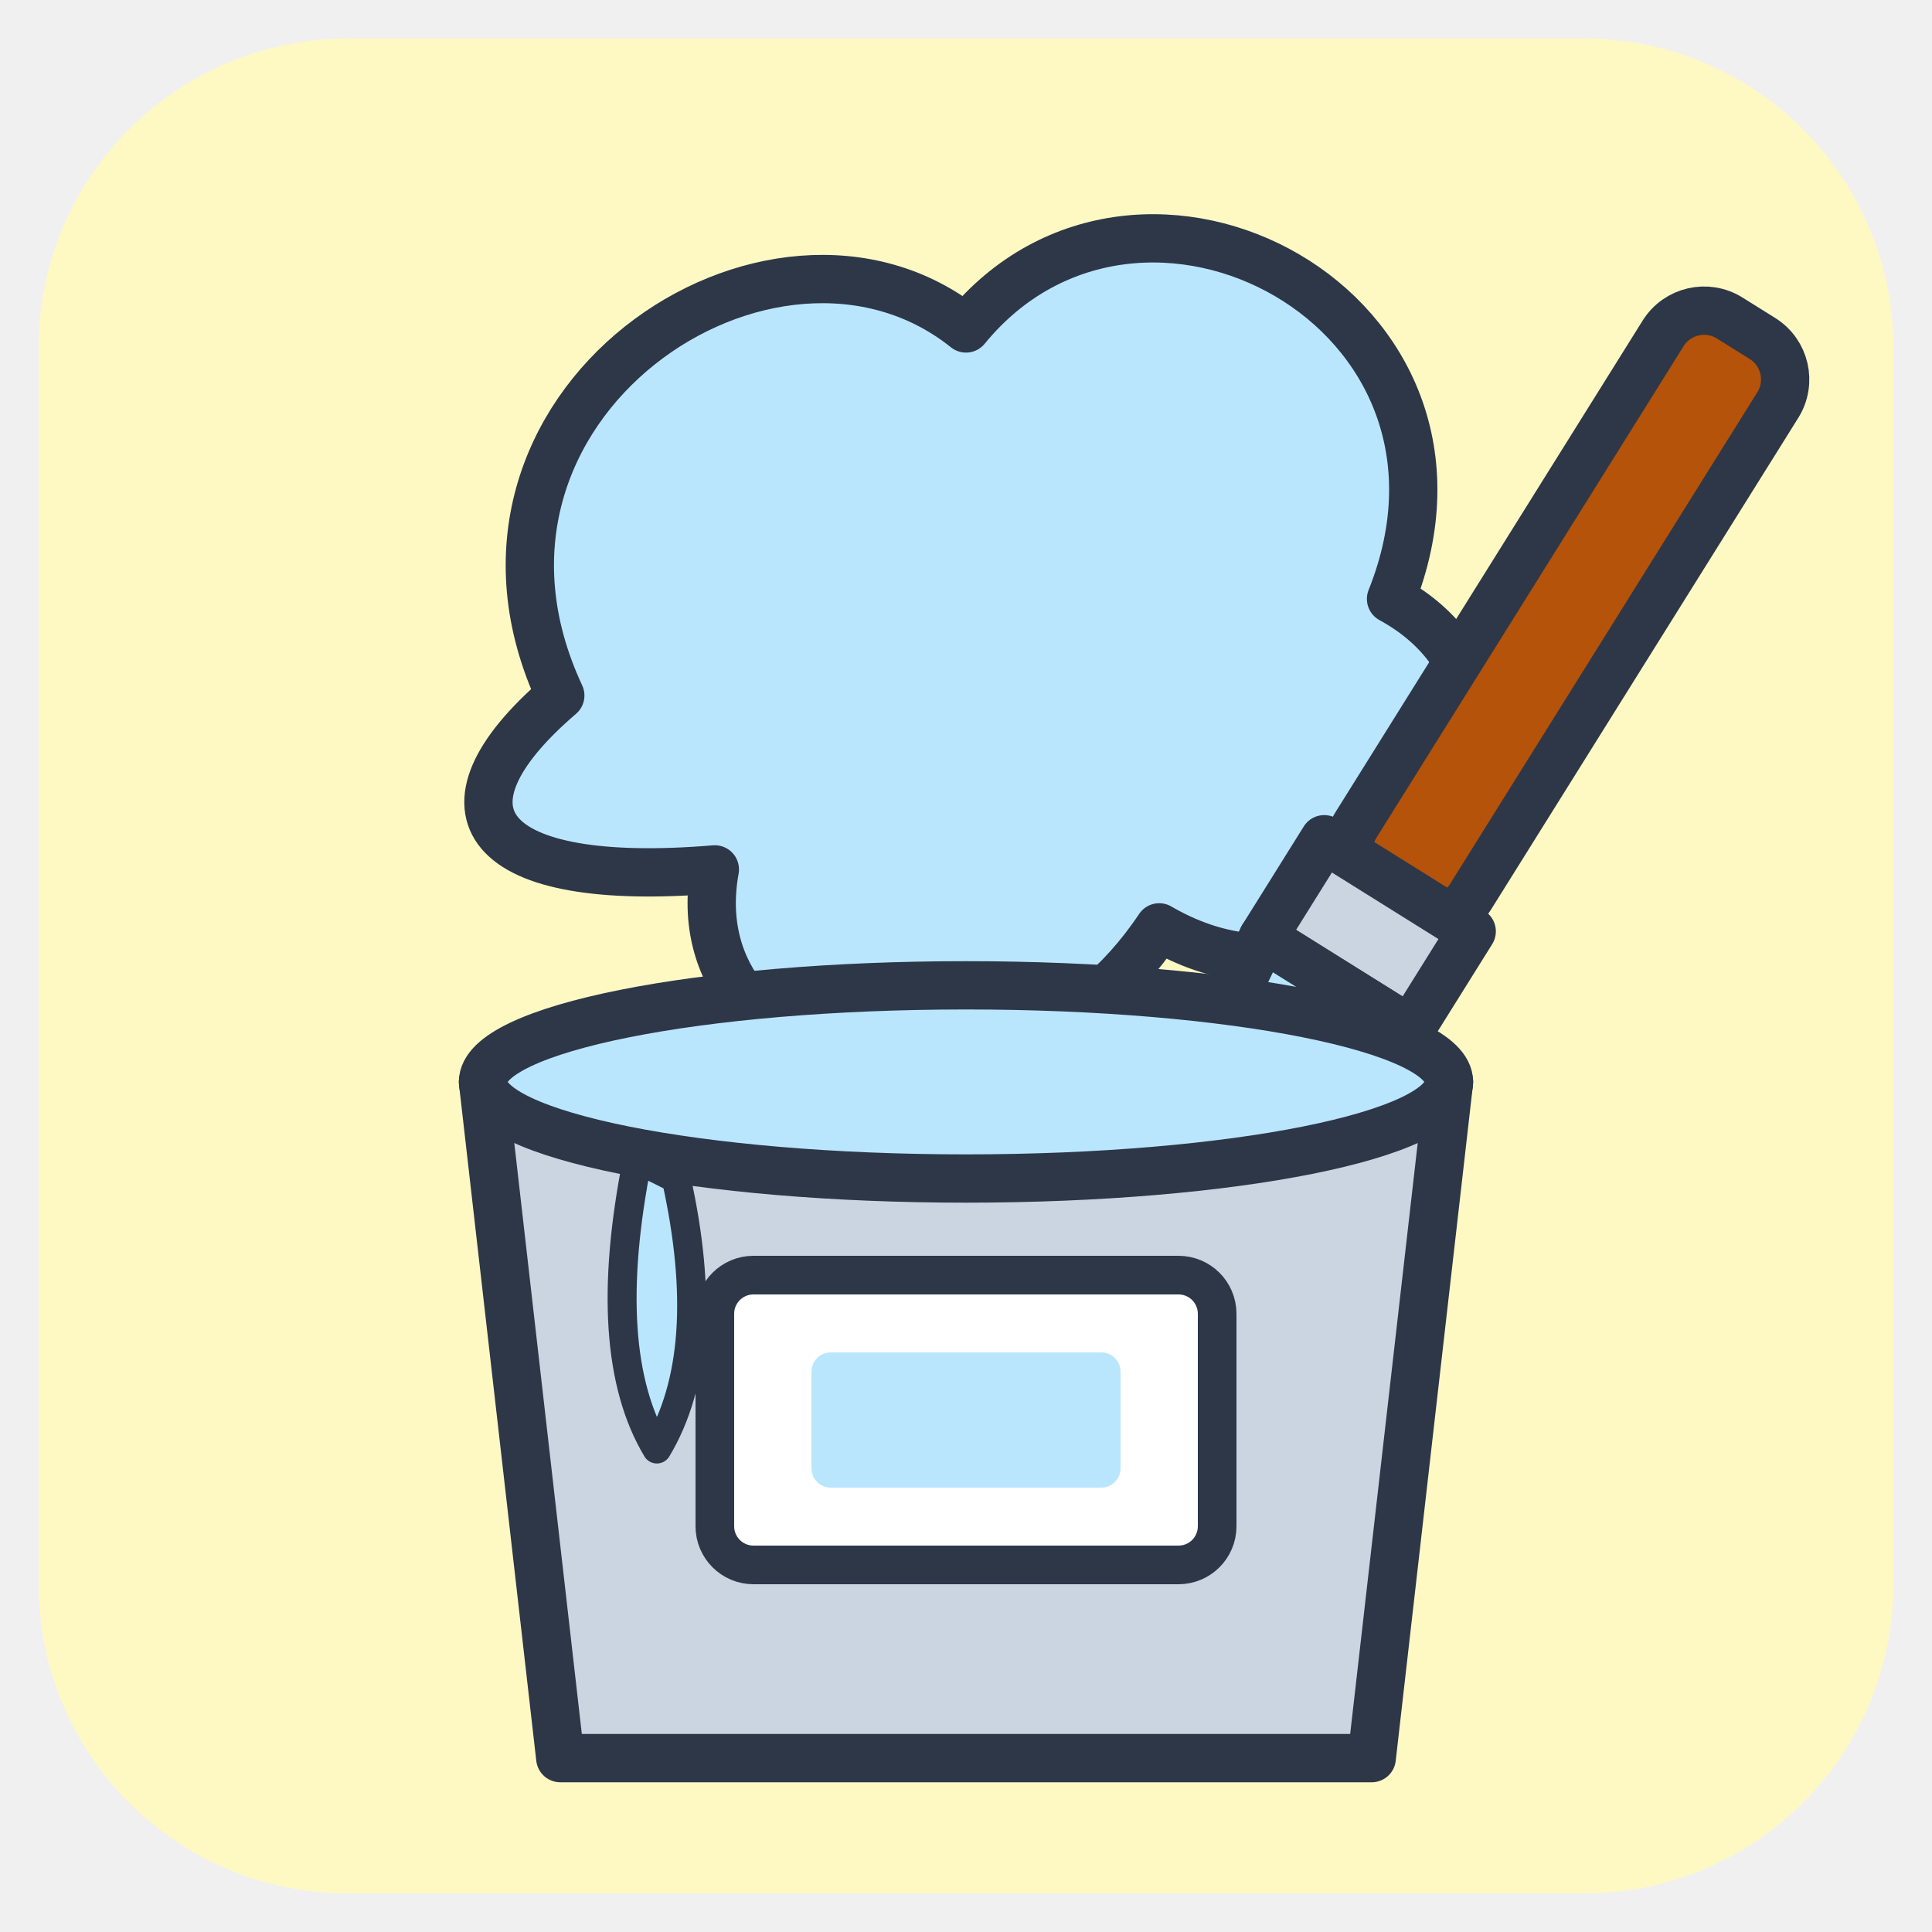
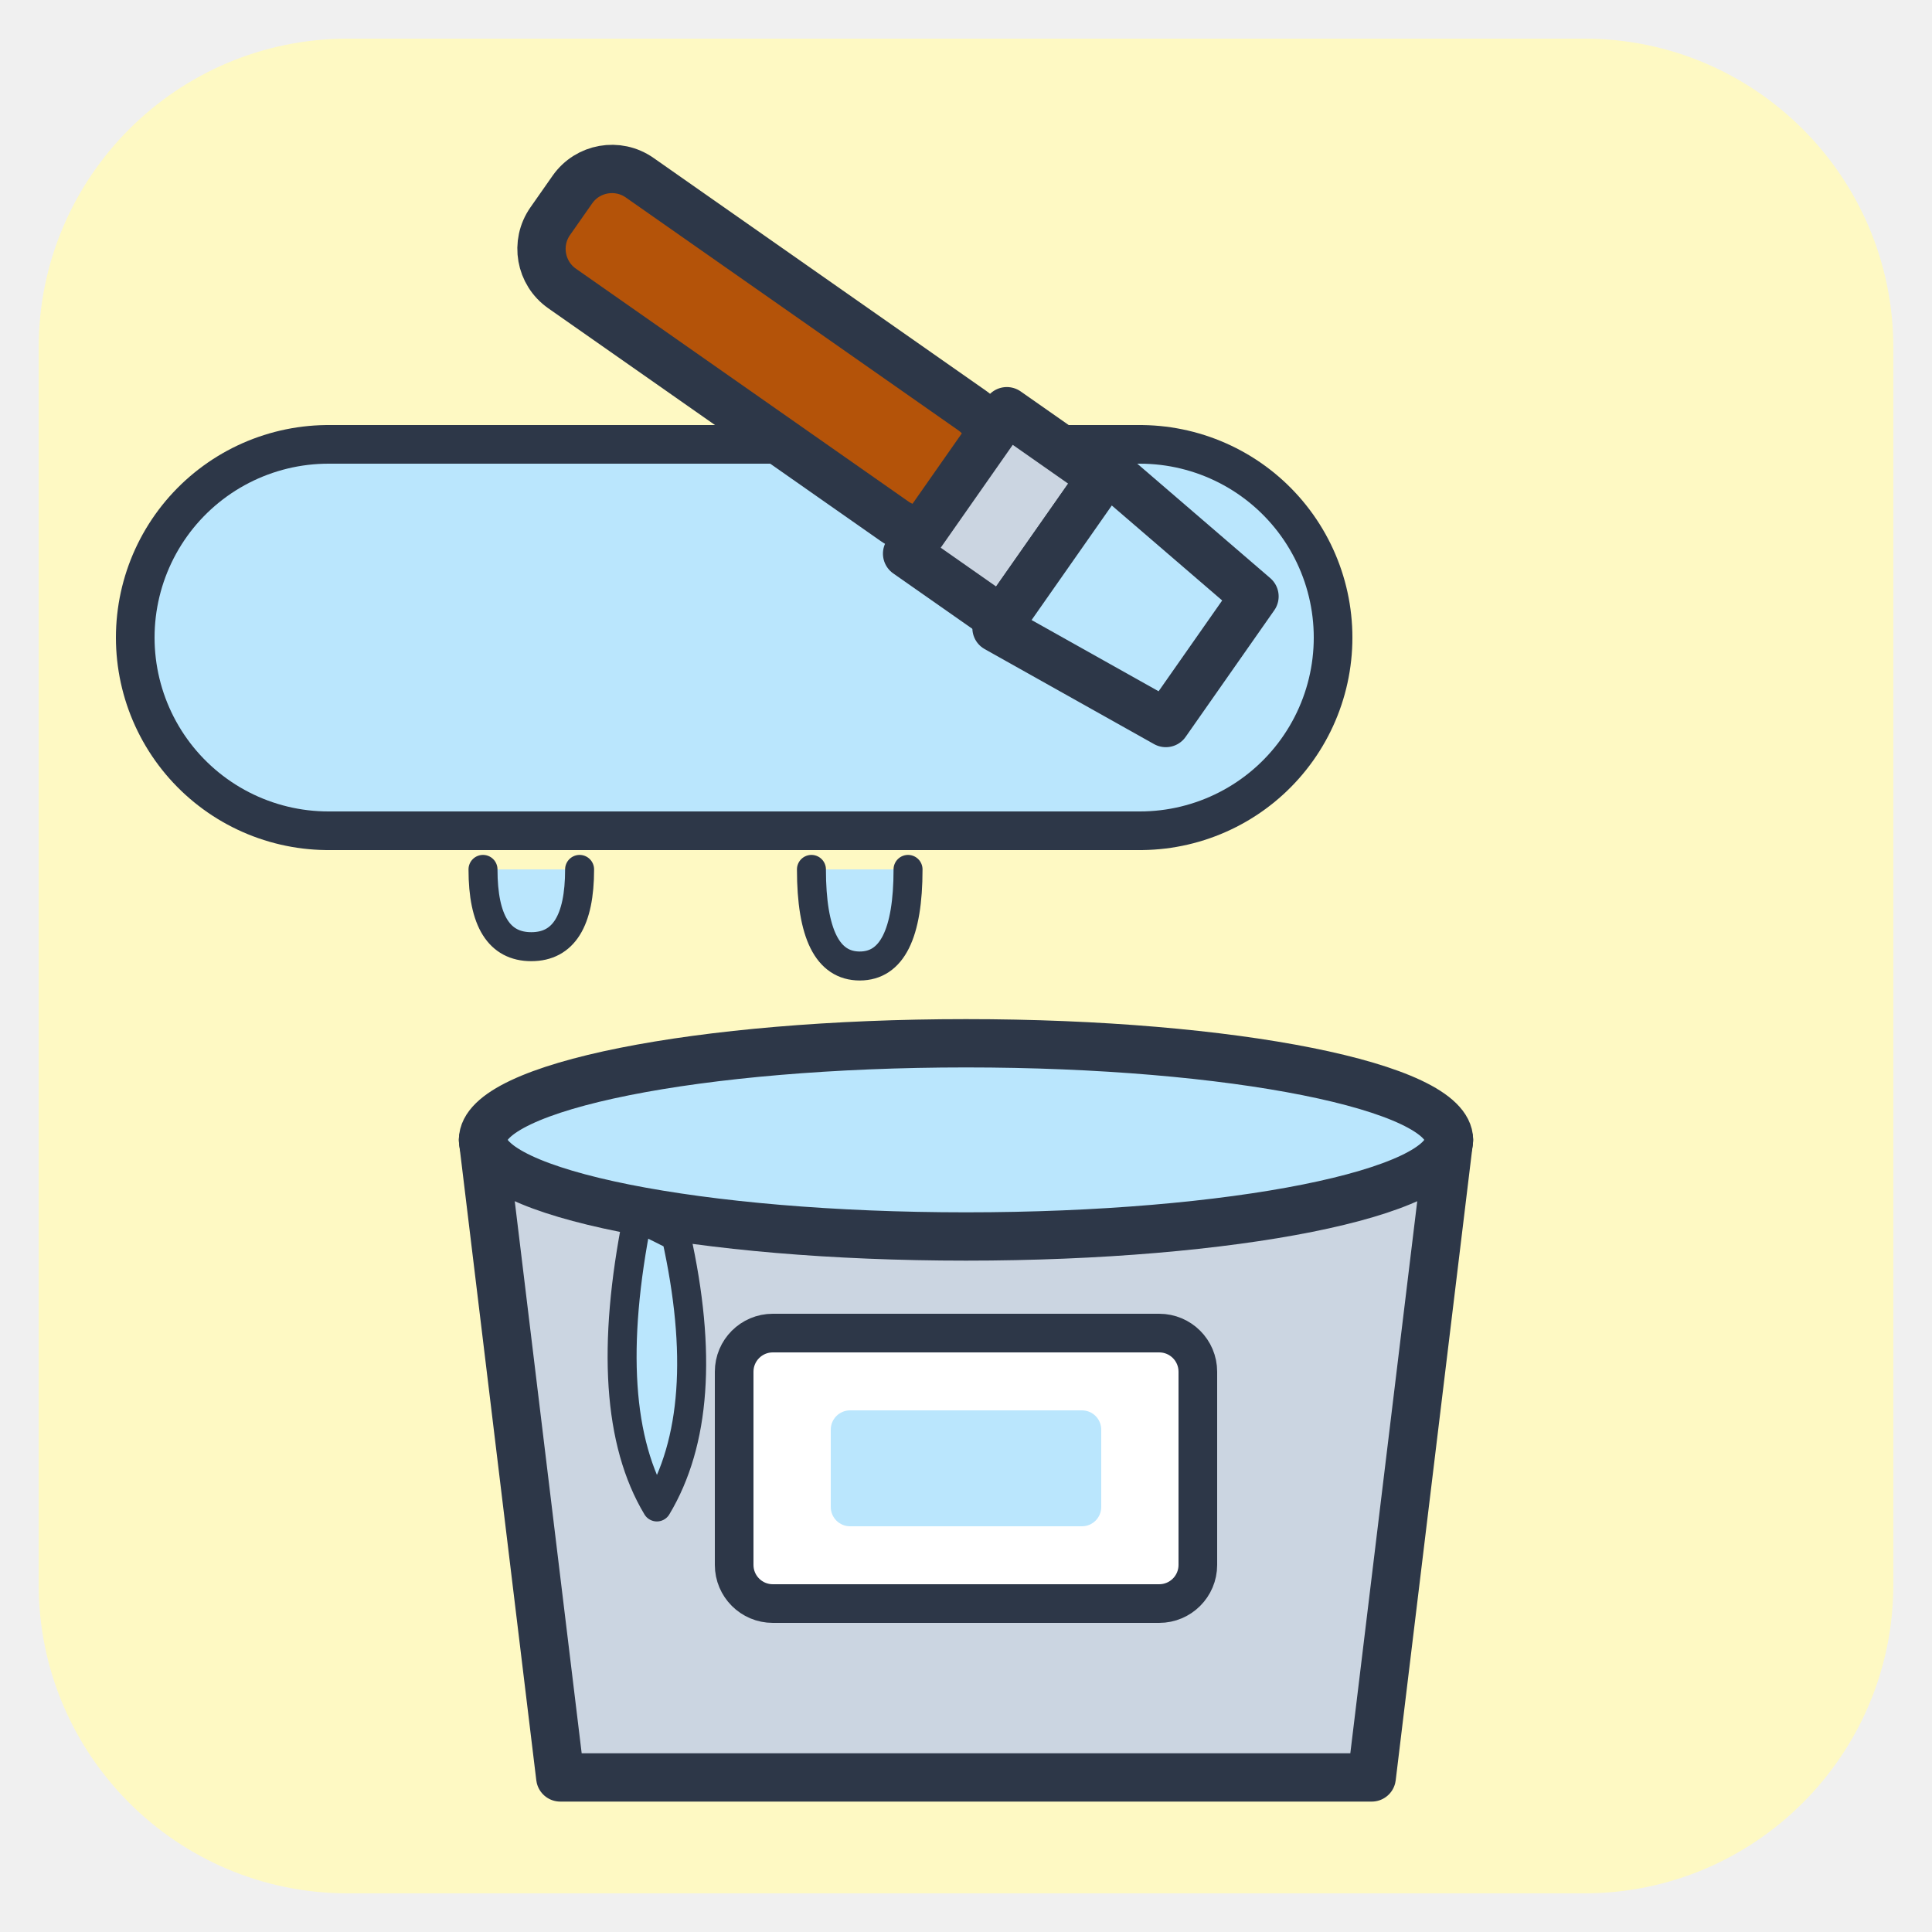
<svg xmlns="http://www.w3.org/2000/svg" viewBox="0 0 200 200" role="img" aria-label="בהיר">
  <rect x="4" y="4" width="192" height="192" rx="32" fill="#FEF9C3" />
  <g stroke="#2D3748" stroke-width="5" stroke-linejoin="round" stroke-linecap="round">
-     <path d="M58 72 C44 42 80 18 100 34 C118 12 156 32 144 62 C166 74 144 110 120 96 C104 120 70 112 74 90 C50 92 44 84 58 72 Z" fill="#BAE6FD" />
-     <g transform="translate(132 112) rotate(32)">
-       <rect x="-7" y="-92" width="14" height="70" rx="5" fill="#B45309" />
-       <rect x="-9" y="-24" width="18" height="12" fill="#CBD5E1" />
-       <path d="M-9 -12 L9 -12 L7 6 L-7 6 Z" fill="#BAE6FD" />
+     <path d="M34 66 H118" stroke-width="44" />
+     <path d="M34 66 H118" stroke="#BAE6FD" stroke-width="36" />
+     <path d="M50 90 q0 8 5 8 q5 0 5 -8 M84 90 q0 10 5 10 q5 0 5 -10" fill="#BAE6FD" stroke-width="3" />
+     <g transform="translate(122 66) rotate(-55)">
+       <rect x="-7" y="-78" width="14" height="52" rx="5" fill="#B45309" />
+       <rect x="-9" y="-28" width="18" height="12" fill="#CBD5E1" />
+       <path d="M-10 -16 L10 -16 L8 4 L-8 4 Z" fill="#BAE6FD" />
    </g>
-     <path d="M50 112 L150 112 L142 182 L58 182 Z" fill="#CBD5E1" />
-     <ellipse cx="100" cy="112" rx="50" ry="10" fill="#BAE6FD" />
-     <path d="M66 120 Q62 140 68 150 Q74 140 70 122 Z" fill="#BAE6FD" stroke-width="3" />
-     <rect x="74" y="132" width="52" height="30" rx="4" fill="#fff" stroke-width="4" />
-     <rect x="84" y="140" width="32" height="14" rx="2" fill="#BAE6FD" stroke="none" />
+     <path d="M50 118 L150 118 L142 184 L58 184 Z" fill="#CBD5E1" />
+     <ellipse cx="100" cy="118" rx="50" ry="10" fill="#BAE6FD" />
+     <path d="M66 126 Q62 146 68 156 Q74 146 70 128 Z" fill="#BAE6FD" stroke-width="3" />
+     <rect x="76" y="138" width="48" height="28" rx="4" fill="#fff" stroke-width="4" />
+     <rect x="86" y="146" width="28" height="12" rx="2" fill="#BAE6FD" stroke="none" />
  </g>
</svg>
